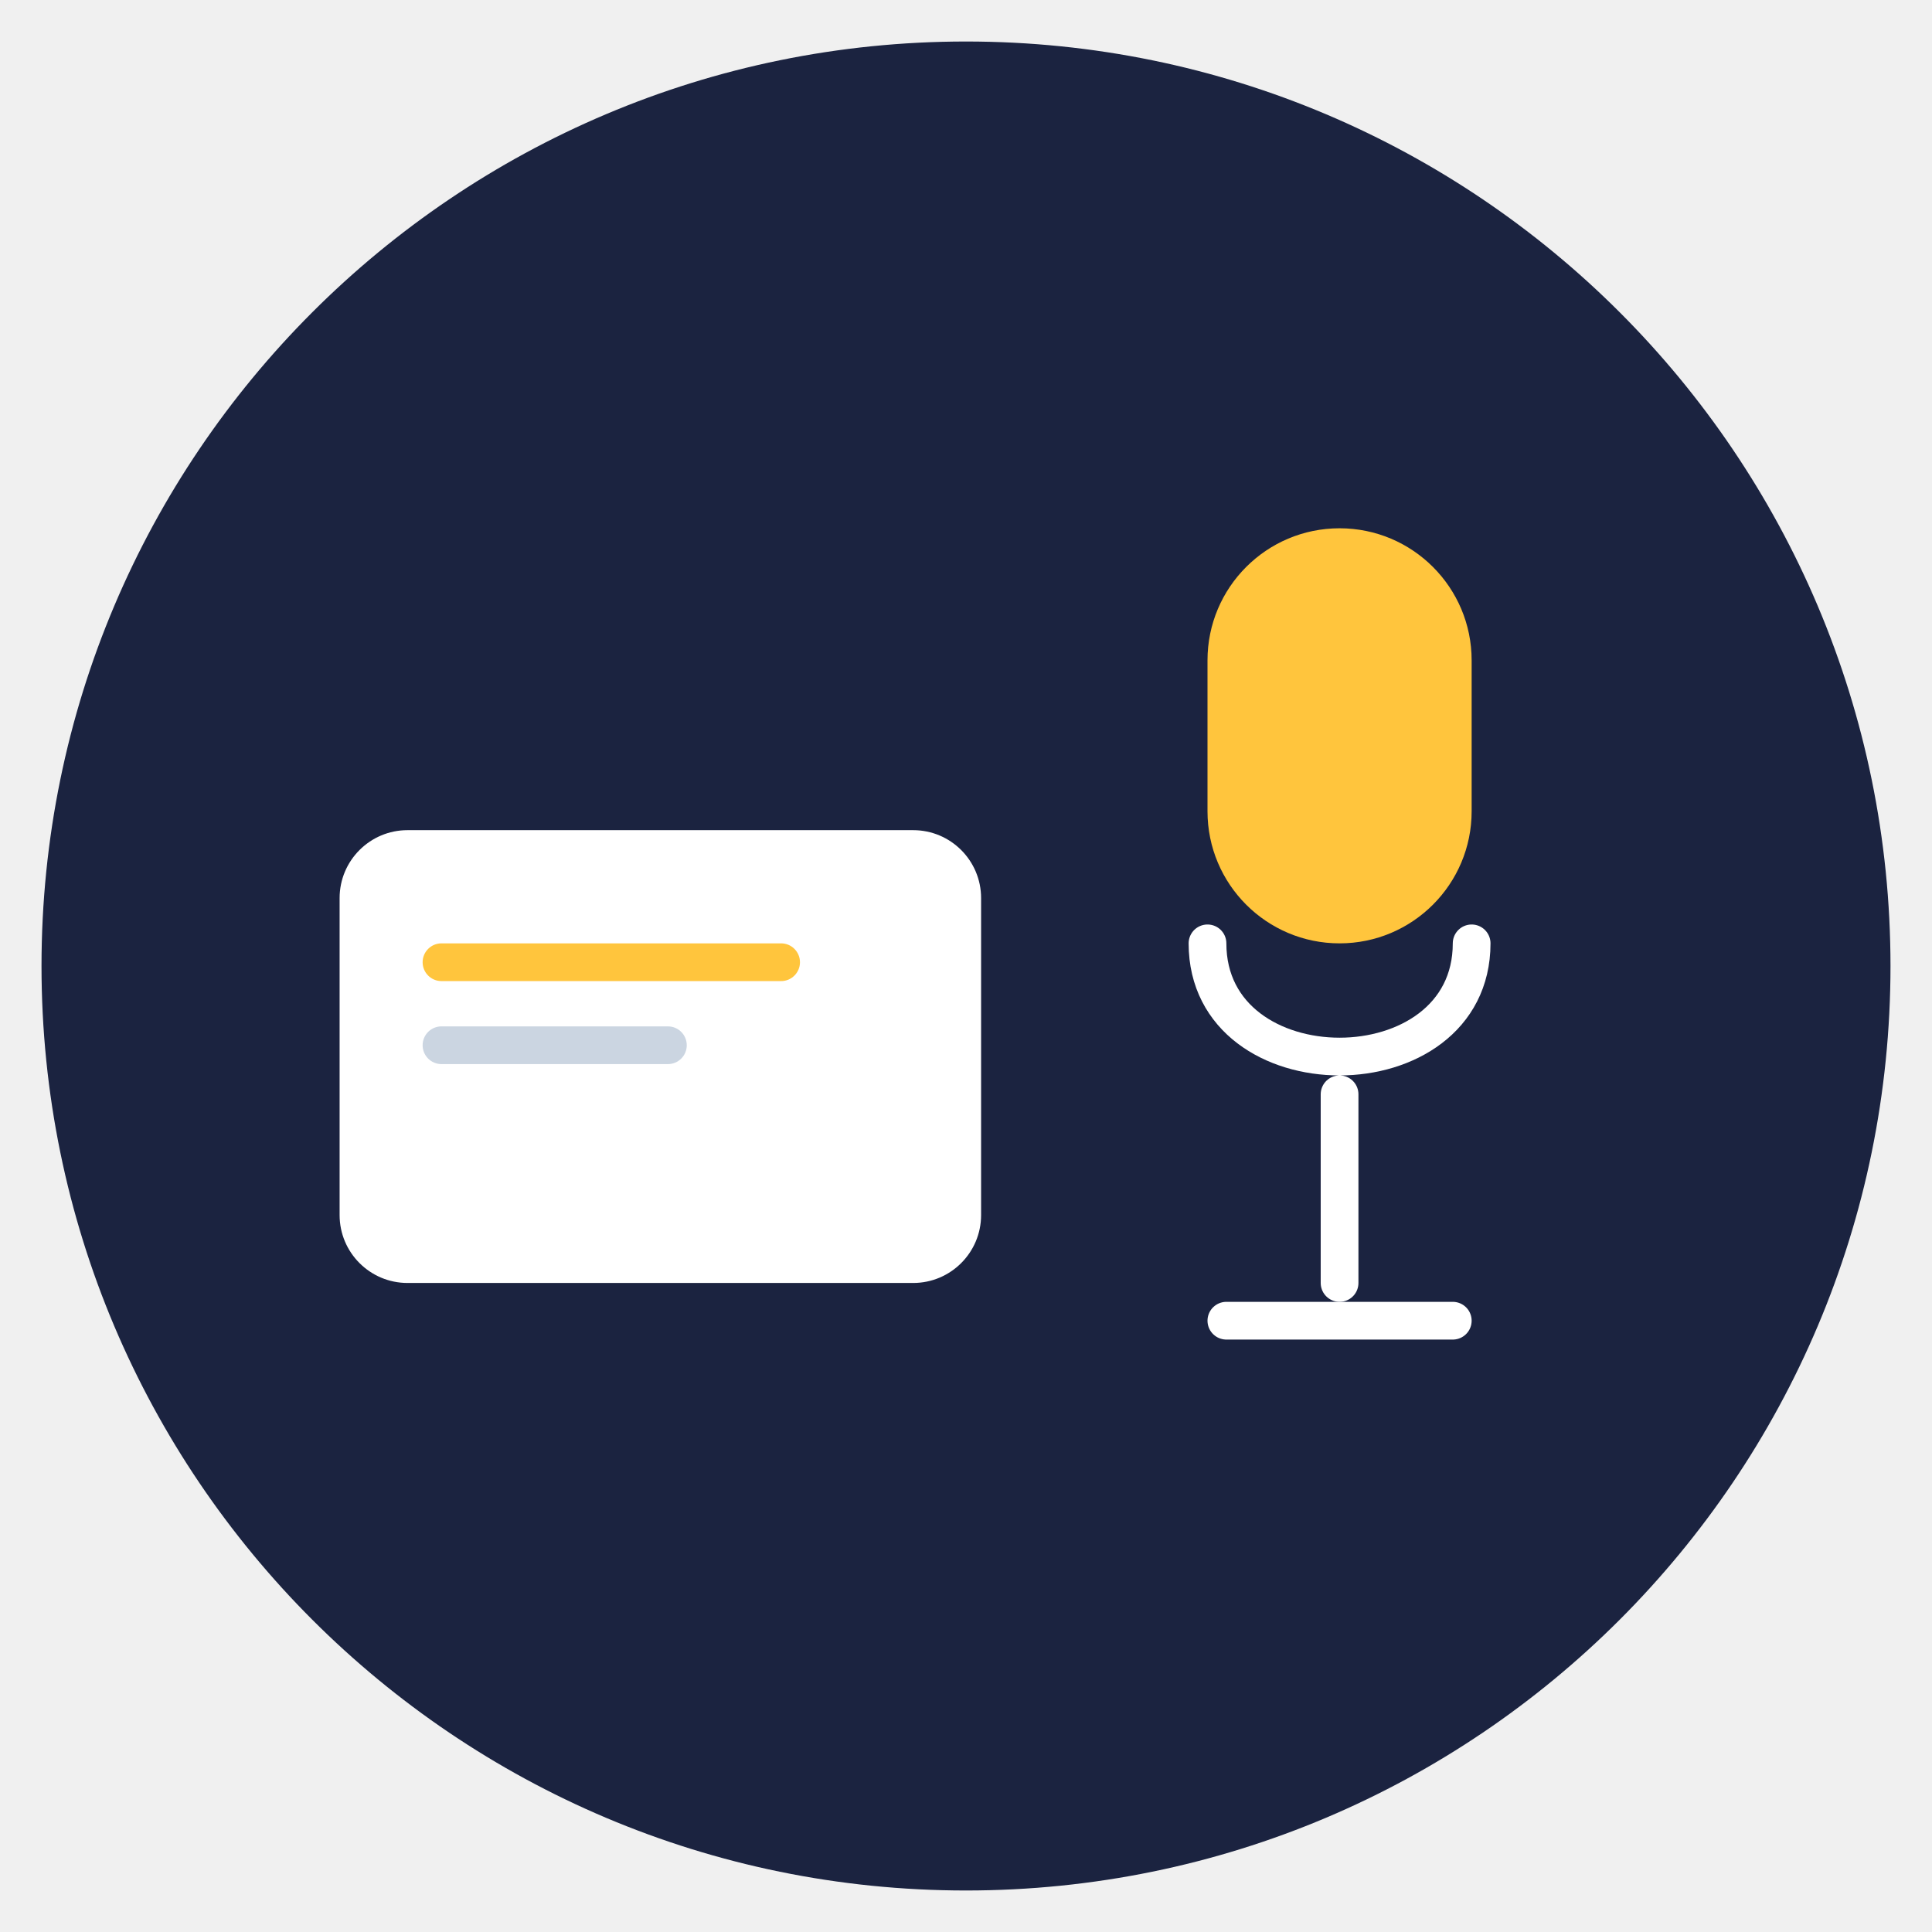
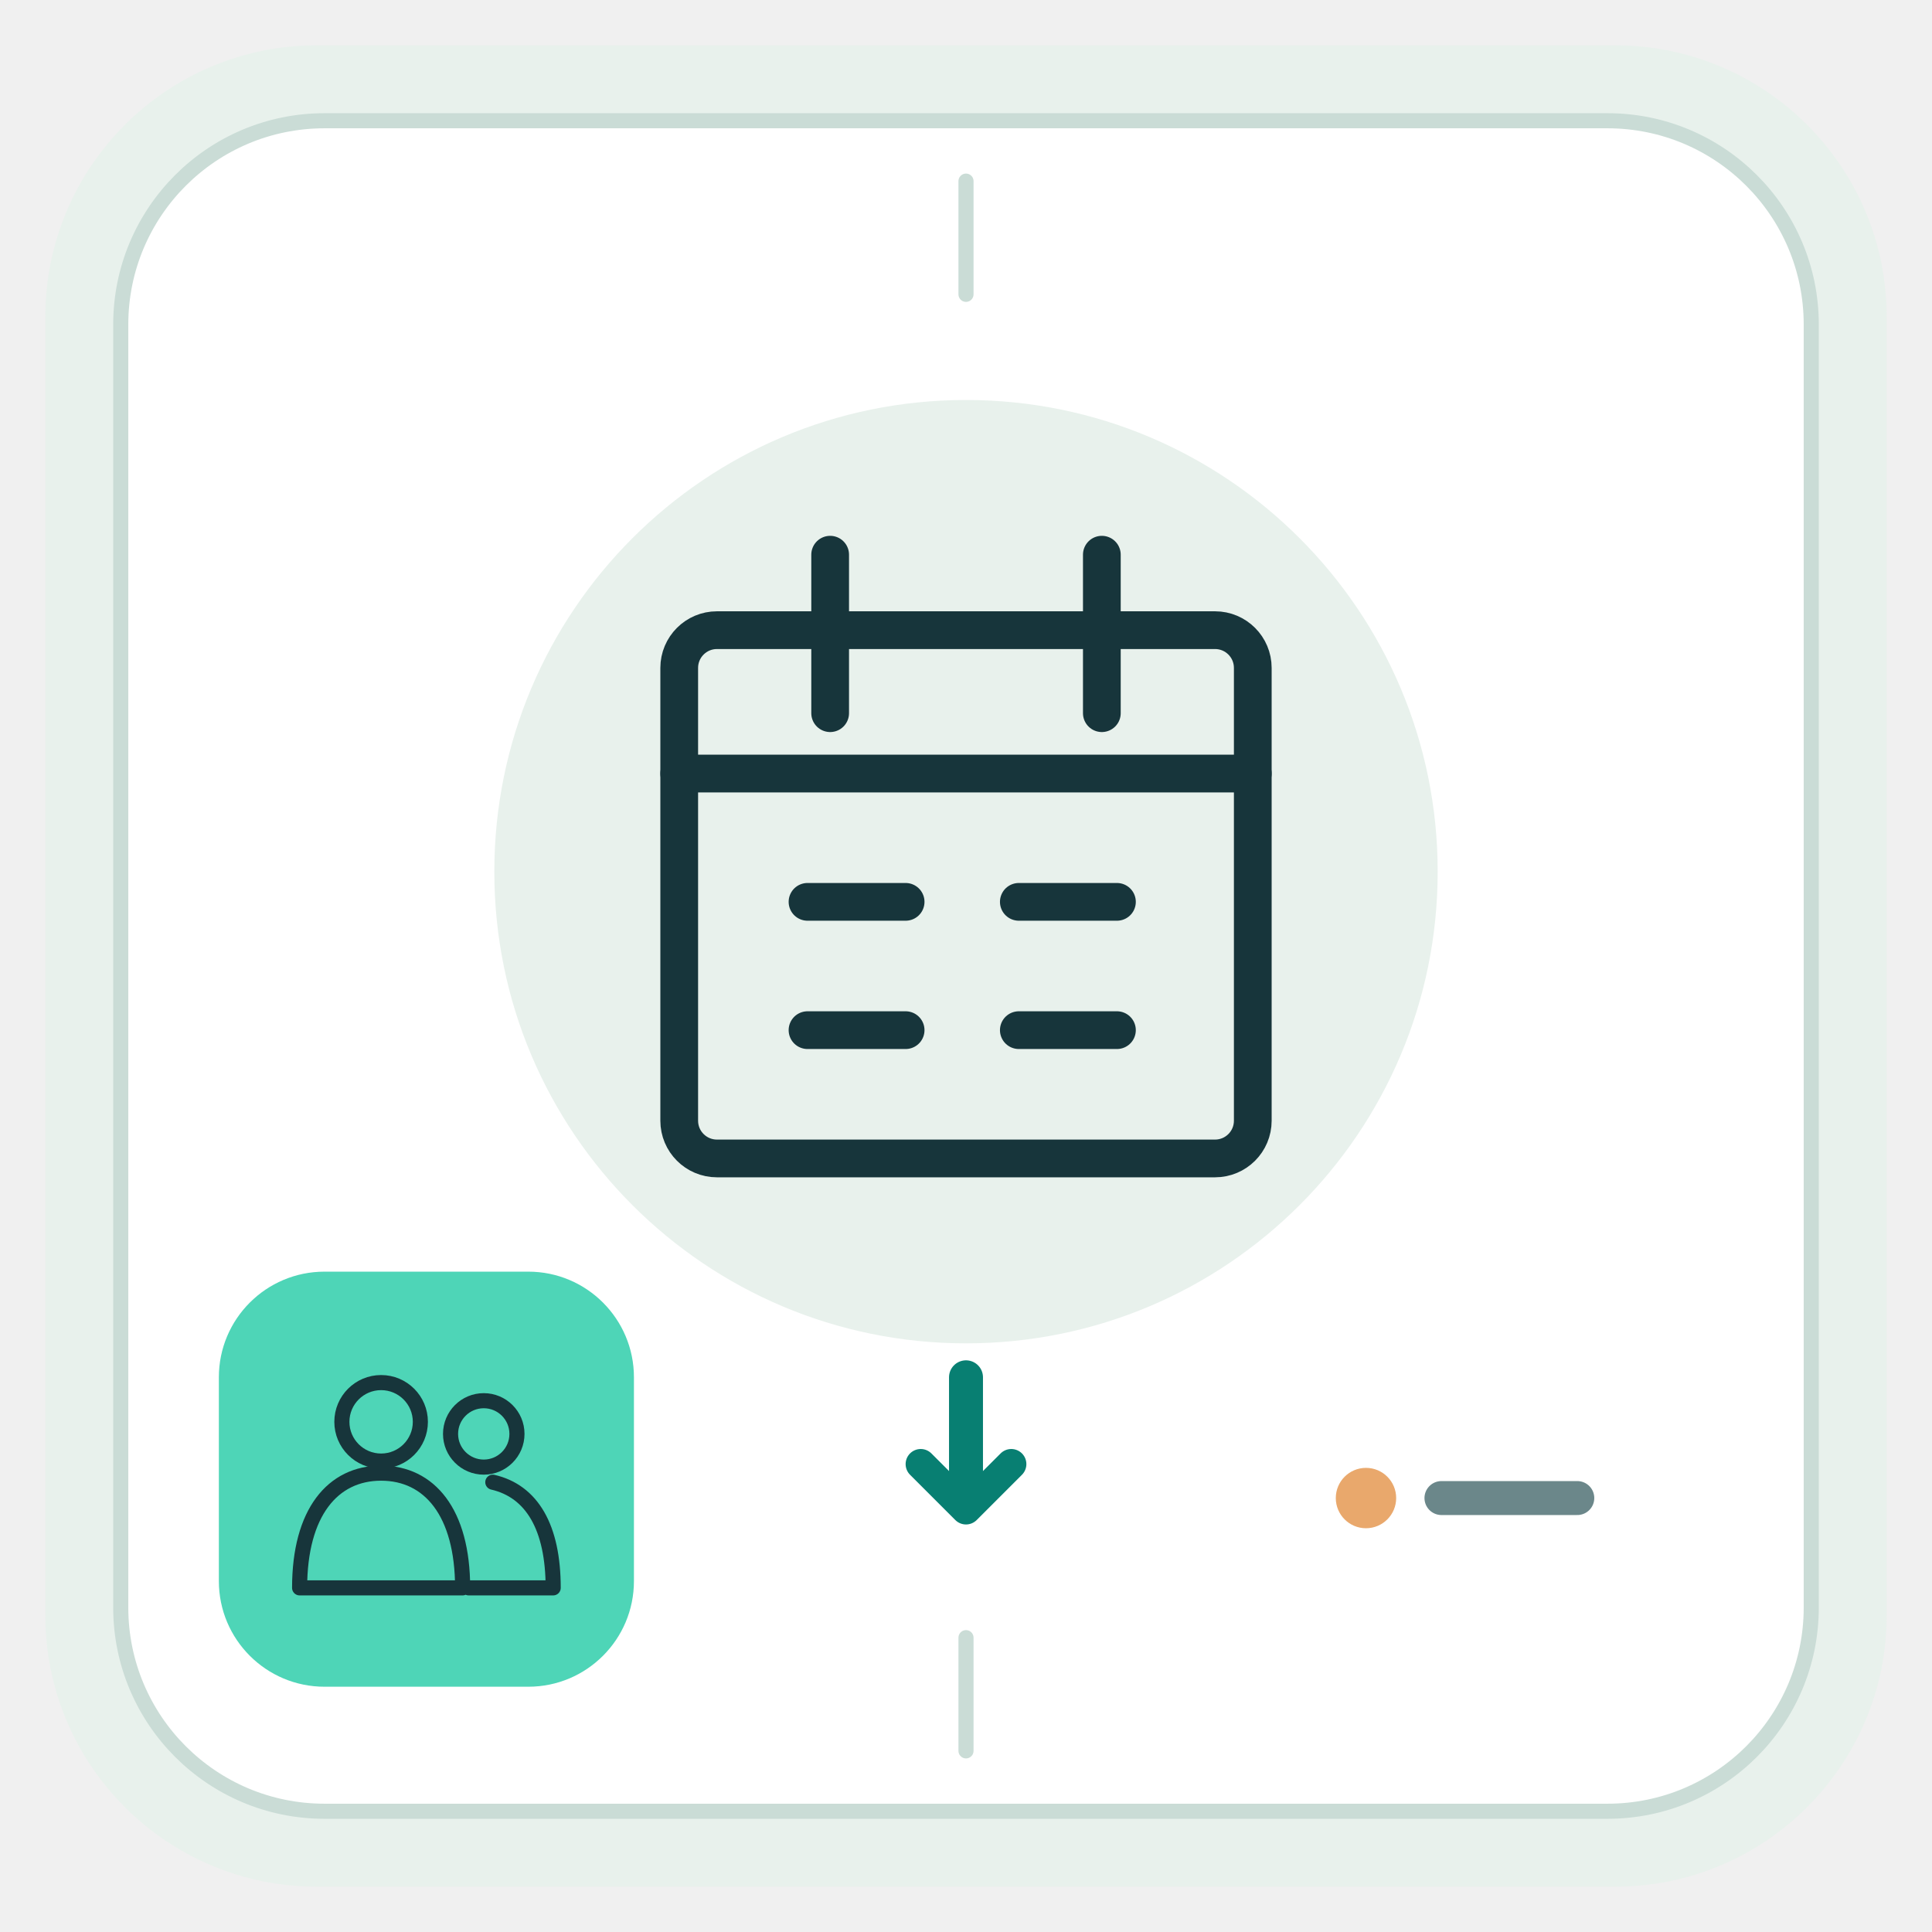
<svg xmlns="http://www.w3.org/2000/svg" viewBox="0 0 512 512" role="img" aria-labelledby="title description">
-   <circle cx="256" cy="256" r="245" fill="#1B2340" />
-   <rect x="90" y="220" width="170" height="120" rx="18" fill="#FFFFFF" />
-   <rect x="112" y="250" width="100" height="10" rx="5" fill="#FFC53D" />
-   <rect x="112" y="272" width="70" height="10" rx="5" fill="#CBD5E1" />
-   <rect x="320" y="140" width="70" height="110" rx="35" fill="#FFC53D" />
-   <path d="M320 250c0 40 70 40 70 0M355 290v50" fill="none" stroke="#FFFFFF" stroke-linecap="round" stroke-linejoin="round" stroke-width="10" />
-   <path d="M325 350h60" fill="none" stroke="#FFFFFF" stroke-linecap="round" stroke-linejoin="round" stroke-width="10" />
+   <rect x="12" y="12" width="488" height="488" rx="72" fill="#E8F1EC" />
+   <rect x="32" y="32" width="448" height="448" rx="54" fill="#FFFFFF" stroke="#CADCD6" stroke-width="4" />
+   <path d="M256 48v30M256 434v30" stroke="#CADCD6" stroke-width="4" stroke-linecap="round" />
+   <circle cx="256" cy="231" r="125" fill="#E8F1EC" />
+   <g transform="translate(156 131) scale(2.00)" fill="none" stroke="#17353B" stroke-width="5" stroke-linecap="round" stroke-linejoin="round">
+     <rect x="12" y="18" width="76" height="70" rx="5" />
+     <path d="M12 37h76M32 8v21M68 8v21M29 54h13m15 0h13M29 71h13m15 0h13" />
+   </g>
+   <path d="M256 365v34" stroke="#087F72" stroke-width="9" stroke-linecap="round" />
+   <path d="m244 388 12 12 12-12" fill="none" stroke="#087F72" stroke-width="8" stroke-linecap="round" stroke-linejoin="round" />
+   <rect x="58" y="337" width="110" height="110" rx="28" fill="#4ED5B7" />
+   <g transform="translate(73 352) scale(0.80)" fill="none" stroke="#17353B" stroke-width="5" stroke-linecap="round" stroke-linejoin="round">
+     <circle cx="35" cy="31" r="13" />
+     <circle cx="69" cy="35" r="11" />
+     <path d="M8 86c0-25 11-38 27-38s27 13 27 38zm56 0h28c0-20-7-32-20-35" />
+   </g>
+   <circle cx="362" cy="397" r="8" fill="#E9A86C" />
+   <path d="M382 397h36" stroke="#6B878A" stroke-width="9" stroke-linecap="round" />
</svg>
